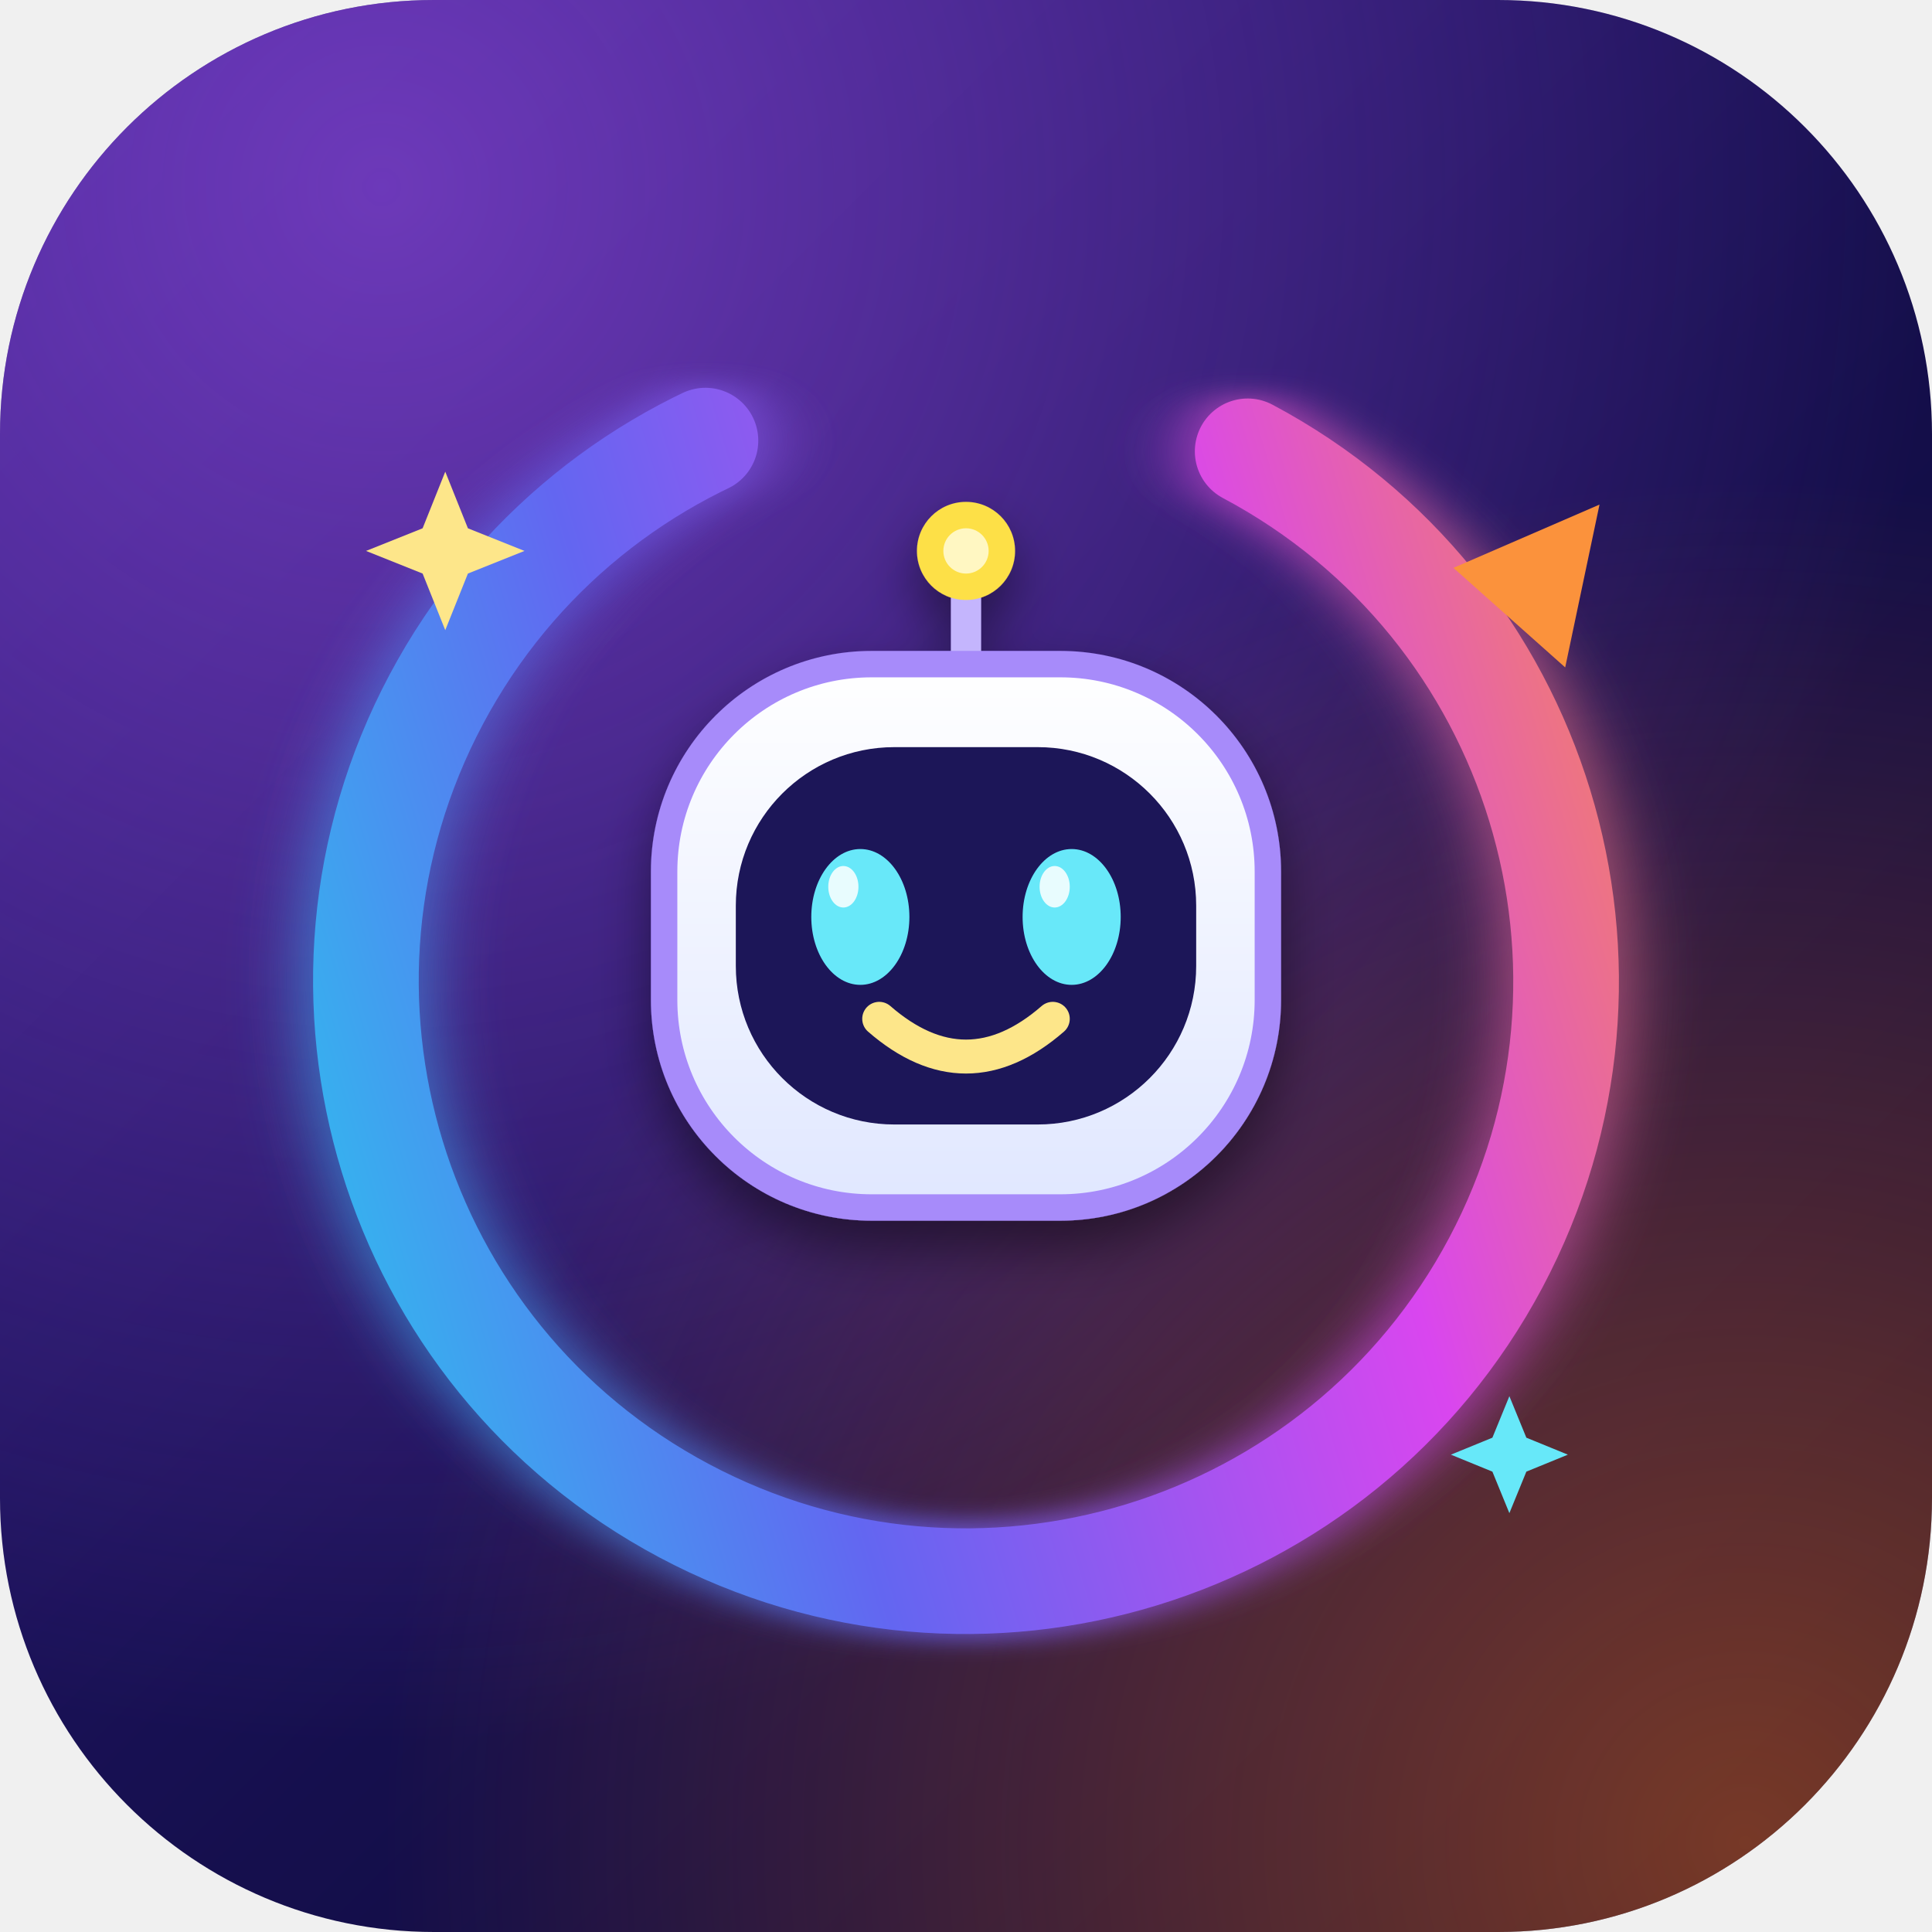
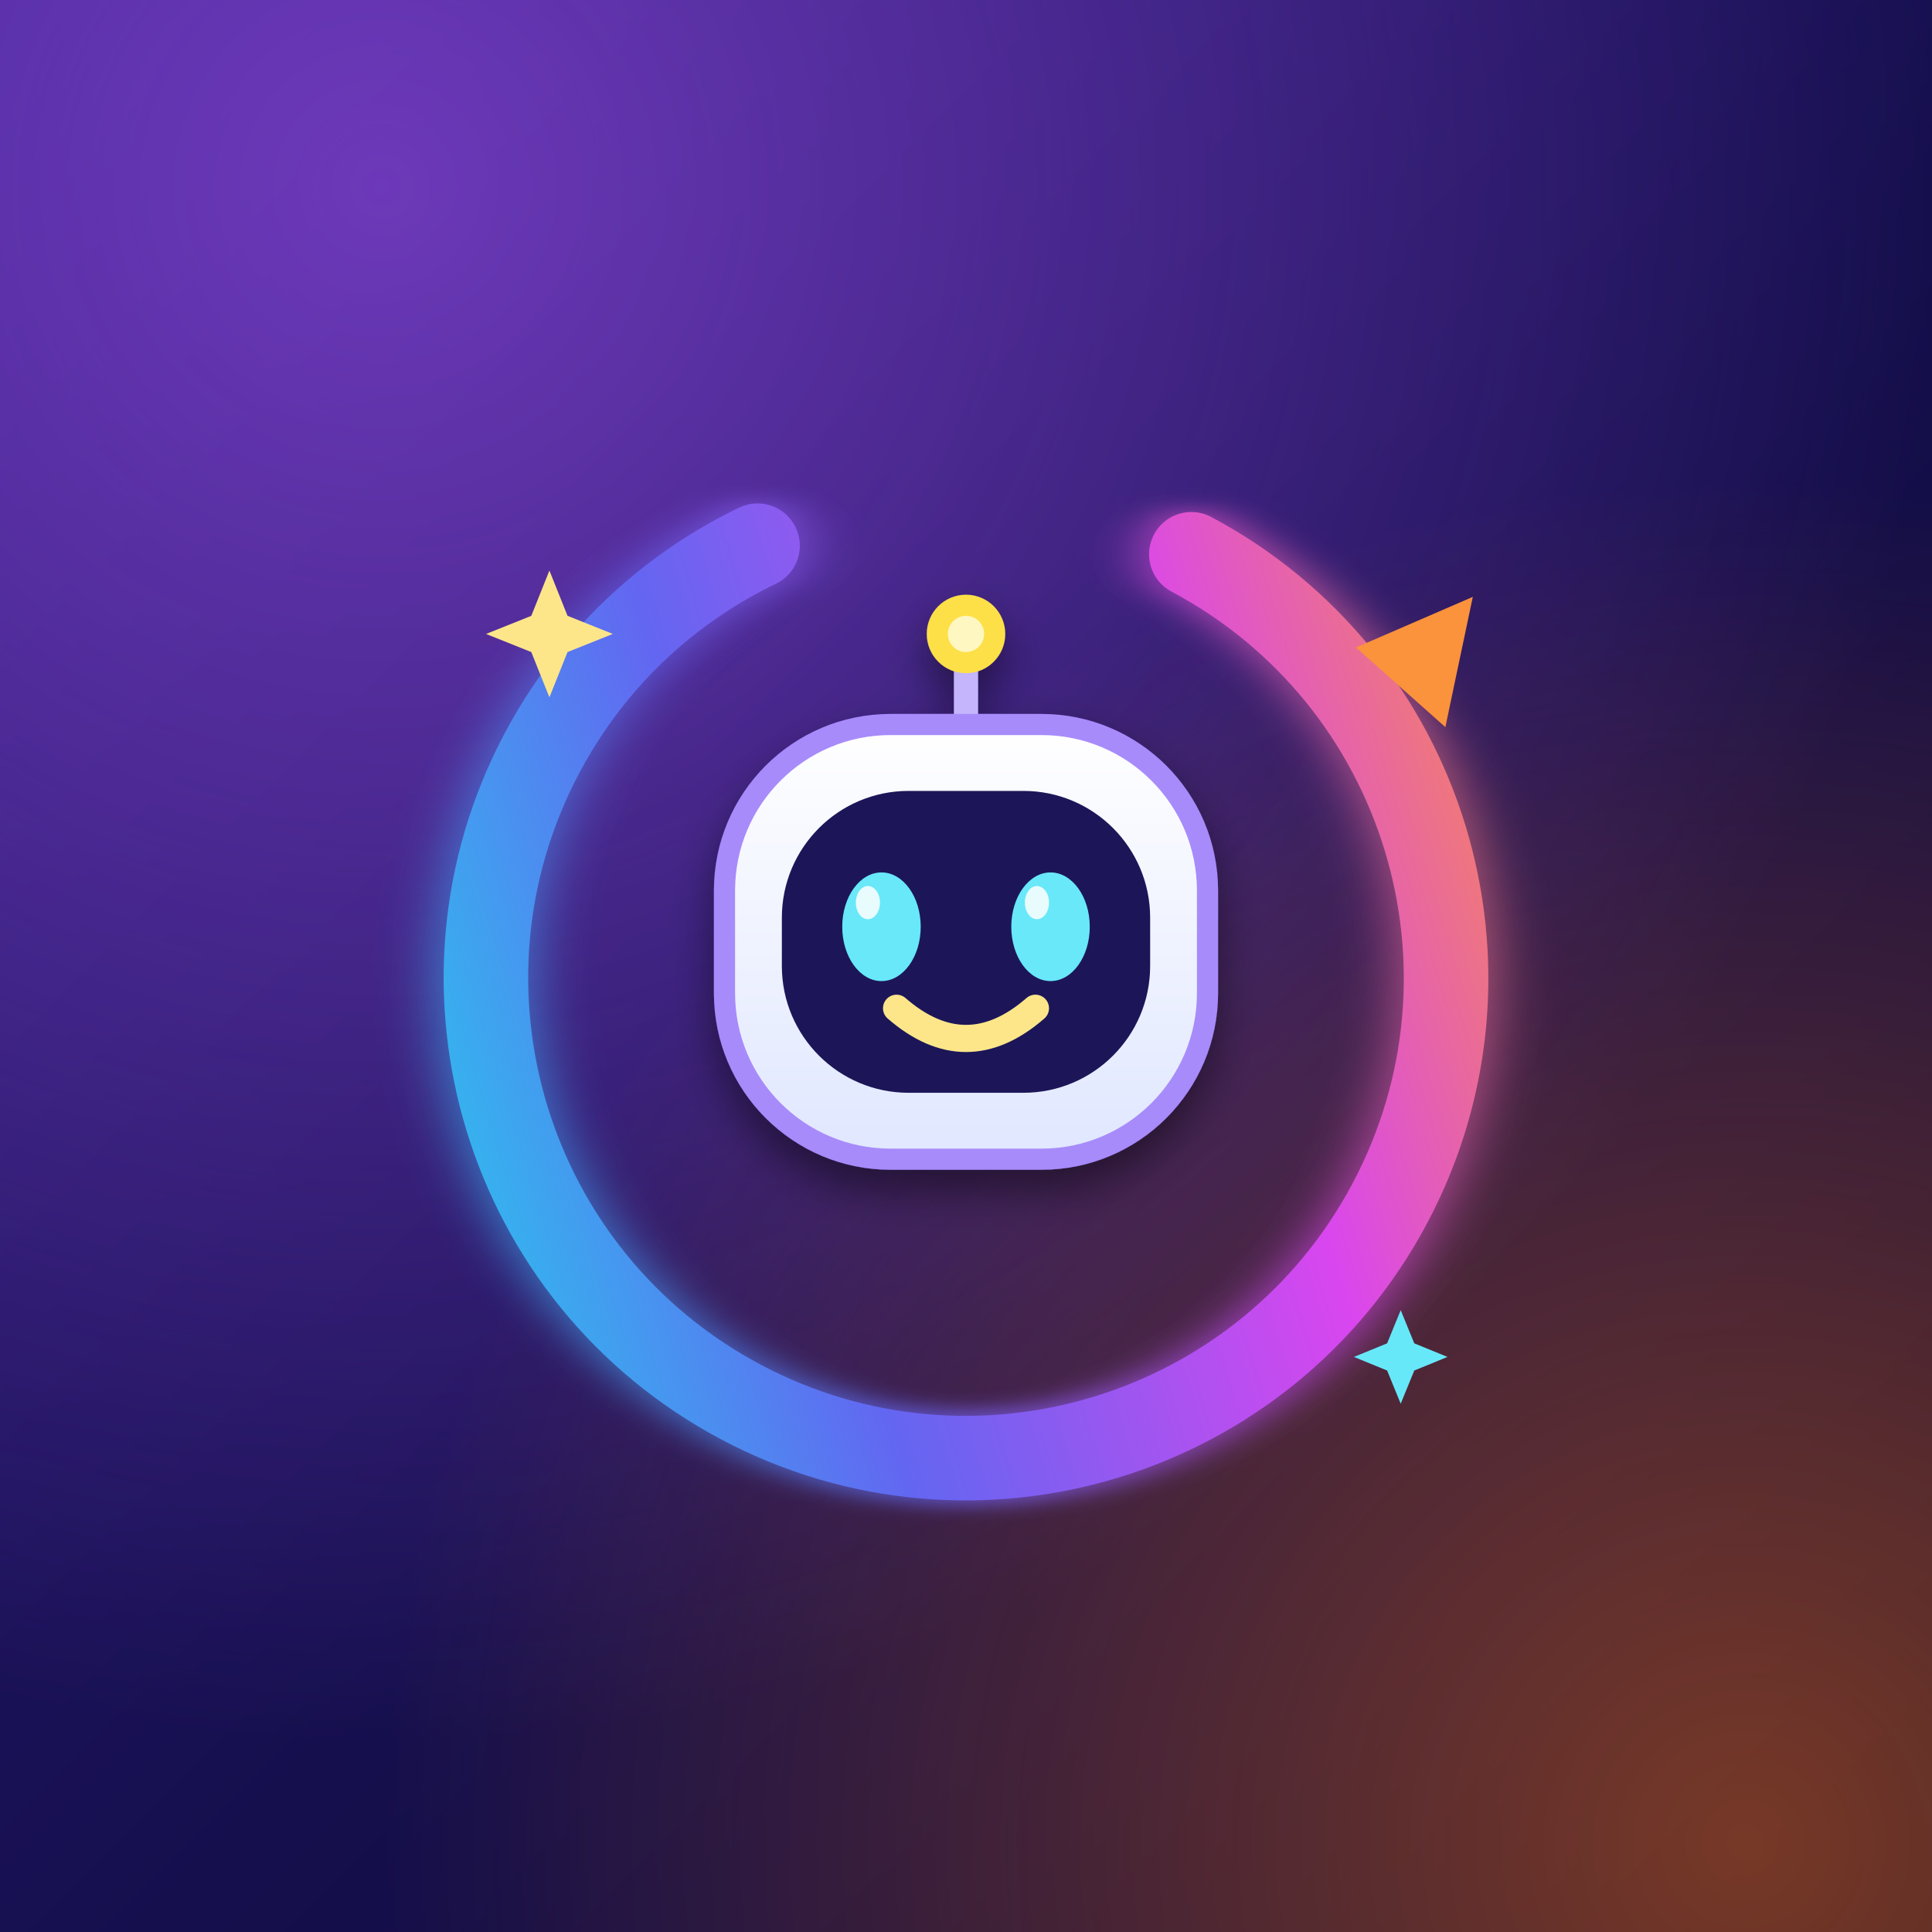
<svg xmlns="http://www.w3.org/2000/svg" viewBox="0 0 1024 1024" width="1024" height="1024">
  <defs>
    <linearGradient id="bg" x1="0" y1="0" x2="1" y2="1">
      <stop offset="0" stop-color="#2a1a7a" />
      <stop offset=".55" stop-color="#150f4d" />
      <stop offset="1" stop-color="#0b0830" />
    </linearGradient>
    <radialGradient id="glowA" cx=".2" cy=".1" r=".8">
      <stop offset="0" stop-color="#a855f7" stop-opacity=".55" />
      <stop offset="1" stop-color="#a855f7" stop-opacity="0" />
    </radialGradient>
    <radialGradient id="glowB" cx=".9" cy=".95" r=".7">
      <stop offset="0" stop-color="#f97316" stop-opacity=".45" />
      <stop offset="1" stop-color="#f97316" stop-opacity="0" />
    </radialGradient>
    <linearGradient id="ring" x1="0" y1="0" x2="1" y2="1">
      <stop offset="0" stop-color="#22d3ee" />
      <stop offset=".35" stop-color="#6366f1" />
      <stop offset=".7" stop-color="#d946ef" />
      <stop offset="1" stop-color="#fb923c" />
    </linearGradient>
    <linearGradient id="head" x1="0" y1="0" x2="0" y2="1">
      <stop offset="0" stop-color="#ffffff" />
      <stop offset="1" stop-color="#e0e7ff" />
    </linearGradient>
    <filter id="soft" x="-30%" y="-30%" width="160%" height="160%">
      <feGaussianBlur stdDeviation="14" />
    </filter>
    <filter id="drop" x="-30%" y="-30%" width="160%" height="160%">
      <feDropShadow dx="0" dy="14" stdDeviation="14" flood-color="#000" flood-opacity=".45" />
    </filter>
  </defs>
-   <rect width="1024" height="1024" rx="230" fill="url(#bg)" />
-   <rect width="1024" height="1024" rx="230" fill="url(#glowA)" />
-   <rect width="1024" height="1024" rx="230" fill="url(#glowB)" />
-   <g id="mark">
-     <circle cx="512" cy="520" r="318" fill="none" stroke="url(#ring)" stroke-width="64" stroke-linecap="round" stroke-dasharray="1700 300" transform="rotate(-62 512 520)" filter="url(#soft)" opacity=".7" />
-     <circle cx="512" cy="520" r="318" fill="none" stroke="url(#ring)" stroke-width="56" stroke-linecap="round" stroke-dasharray="1700 300" transform="rotate(-62 512 520)" />
-     <path d="M770 306 L842 262 L836 350 Z" fill="#fb923c" transform="rotate(8 806 306)" />
-     <g filter="url(#drop)">
-       <line x1="512" y1="300" x2="512" y2="352" stroke="#c4b5fd" stroke-width="16" stroke-linecap="round" />
-       <circle cx="512" cy="292" r="26" fill="#fde047" />
-       <circle cx="512" cy="292" r="12" fill="#fff7c2" />
-       <rect x="352" y="352" width="320" height="288" rx="110" fill="url(#head)" stroke="#a78bfa" stroke-width="14" />
-       <rect x="390" y="396" width="244" height="200" rx="84" fill="#1b1458" />
-       <ellipse cx="456" cy="486" rx="26" ry="36" fill="#67e8f9" />
-       <ellipse cx="568" cy="486" rx="26" ry="36" fill="#67e8f9" />
-       <ellipse cx="447" cy="470" rx="8" ry="11" fill="#fff" opacity=".85" />
-       <ellipse cx="559" cy="470" rx="8" ry="11" fill="#fff" opacity=".85" />
-       <path d="M466 540 q46 40 92 0" fill="none" stroke="#fde68a" stroke-width="18" stroke-linecap="round" />
+   <rect width="1024" height="1024" rx="0" fill="url(#bg)" />
+   <rect width="1024" height="1024" rx="0" fill="url(#glowA)" />
+   <rect width="1024" height="1024" rx="0" fill="url(#glowB)" />
+   <g transform="translate(102.4 102.4) scale(.8)">
+     <g id="mark">
+       <circle cx="512" cy="520" r="318" fill="none" stroke="url(#ring)" stroke-width="64" stroke-linecap="round" stroke-dasharray="1700 300" transform="rotate(-62 512 520)" filter="url(#soft)" opacity=".7" />
+       <circle cx="512" cy="520" r="318" fill="none" stroke="url(#ring)" stroke-width="56" stroke-linecap="round" stroke-dasharray="1700 300" transform="rotate(-62 512 520)" />
+       <path d="M770 306 L842 262 L836 350 Z" fill="#fb923c" transform="rotate(8 806 306)" />
+       <g filter="url(#drop)">
+         <line x1="512" y1="300" x2="512" y2="352" stroke="#c4b5fd" stroke-width="16" stroke-linecap="round" />
+         <circle cx="512" cy="292" r="26" fill="#fde047" />
+         <circle cx="512" cy="292" r="12" fill="#fff7c2" />
+         <rect x="352" y="352" width="320" height="288" rx="110" fill="url(#head)" stroke="#a78bfa" stroke-width="14" />
+         <rect x="390" y="396" width="244" height="200" rx="84" fill="#1b1458" />
+         <ellipse cx="456" cy="486" rx="26" ry="36" fill="#67e8f9" />
+         <ellipse cx="568" cy="486" rx="26" ry="36" fill="#67e8f9" />
+         <ellipse cx="447" cy="470" rx="8" ry="11" fill="#fff" opacity=".85" />
+         <ellipse cx="559" cy="470" rx="8" ry="11" fill="#fff" opacity=".85" />
+         <path d="M466 540 q46 40 92 0" fill="none" stroke="#fde68a" stroke-width="18" stroke-linecap="round" />
+       </g>
+       <path d="M236 250 l12 30 30 12 -30 12 -12 30 -12 -30 -30 -12 30 -12z" fill="#fde68a" />
+       <path d="M800 740 l9 22 22 9 -22 9 -9 22 -9 -22 -22 -9 22 -9z" fill="#67e8f9" />
    </g>
-     <path d="M236 250 l12 30 30 12 -30 12 -12 30 -12 -30 -30 -12 30 -12z" fill="#fde68a" />
-     <path d="M800 740 l9 22 22 9 -22 9 -9 22 -9 -22 -22 -9 22 -9z" fill="#67e8f9" />
  </g>
</svg>
